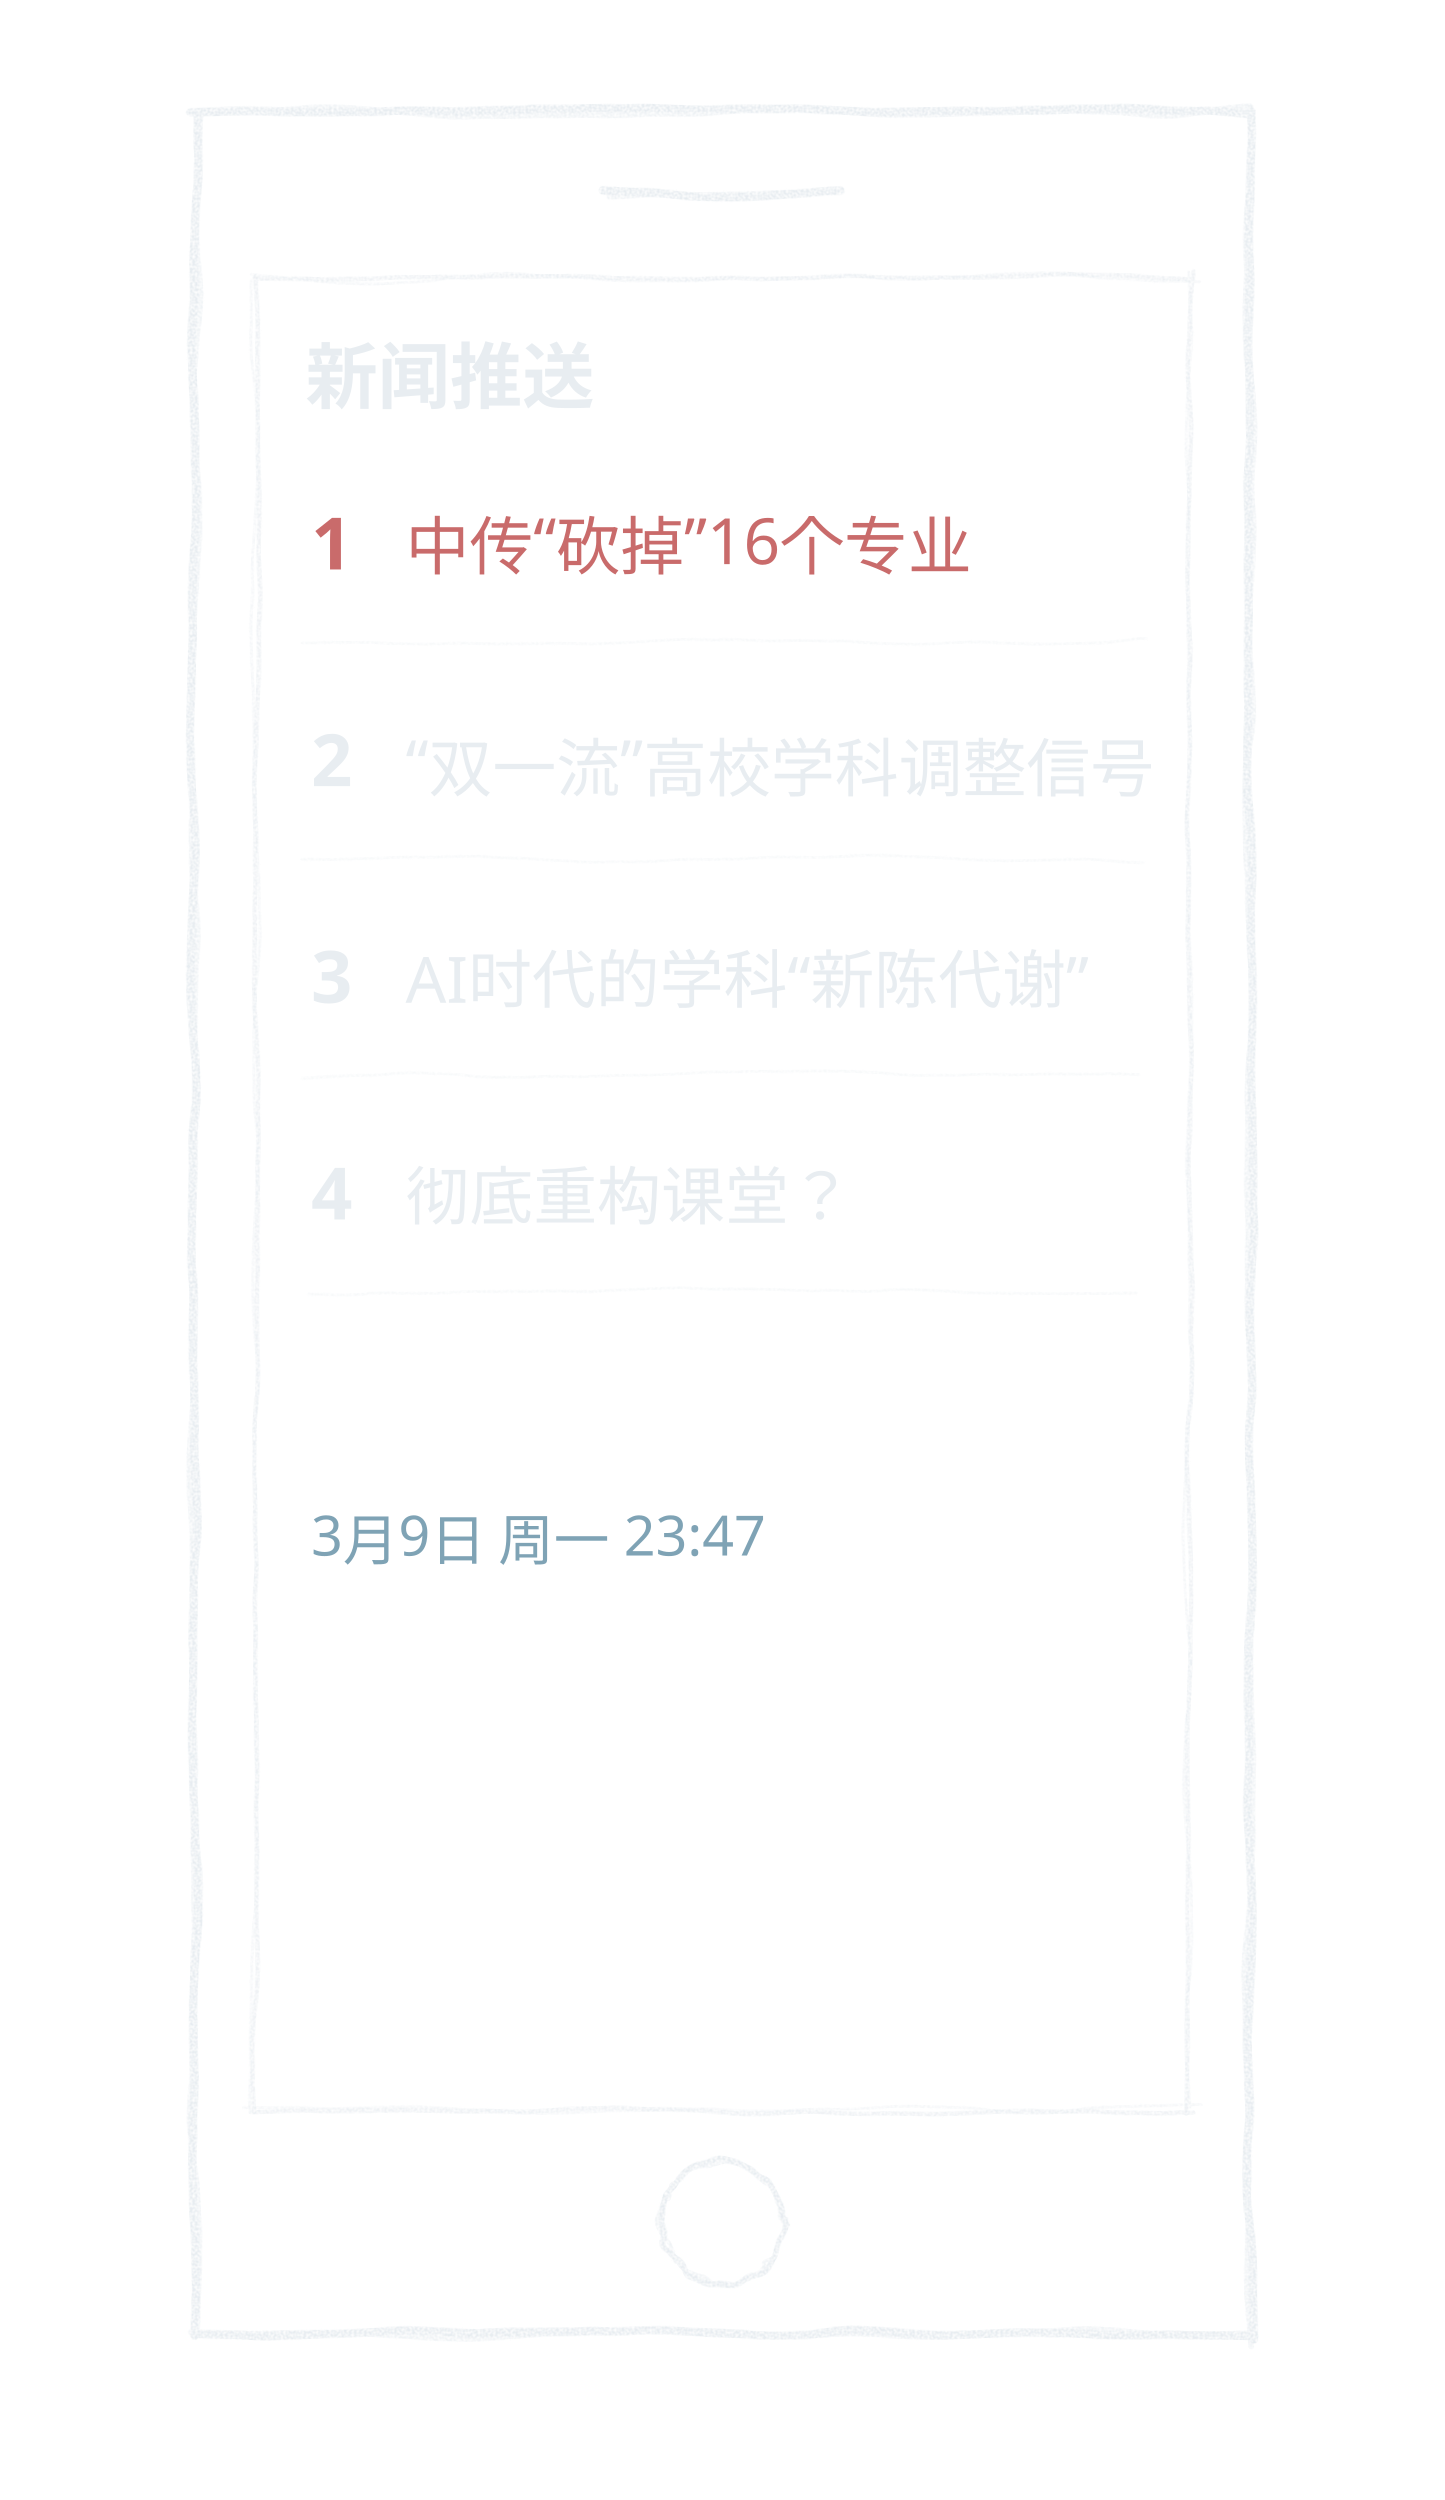
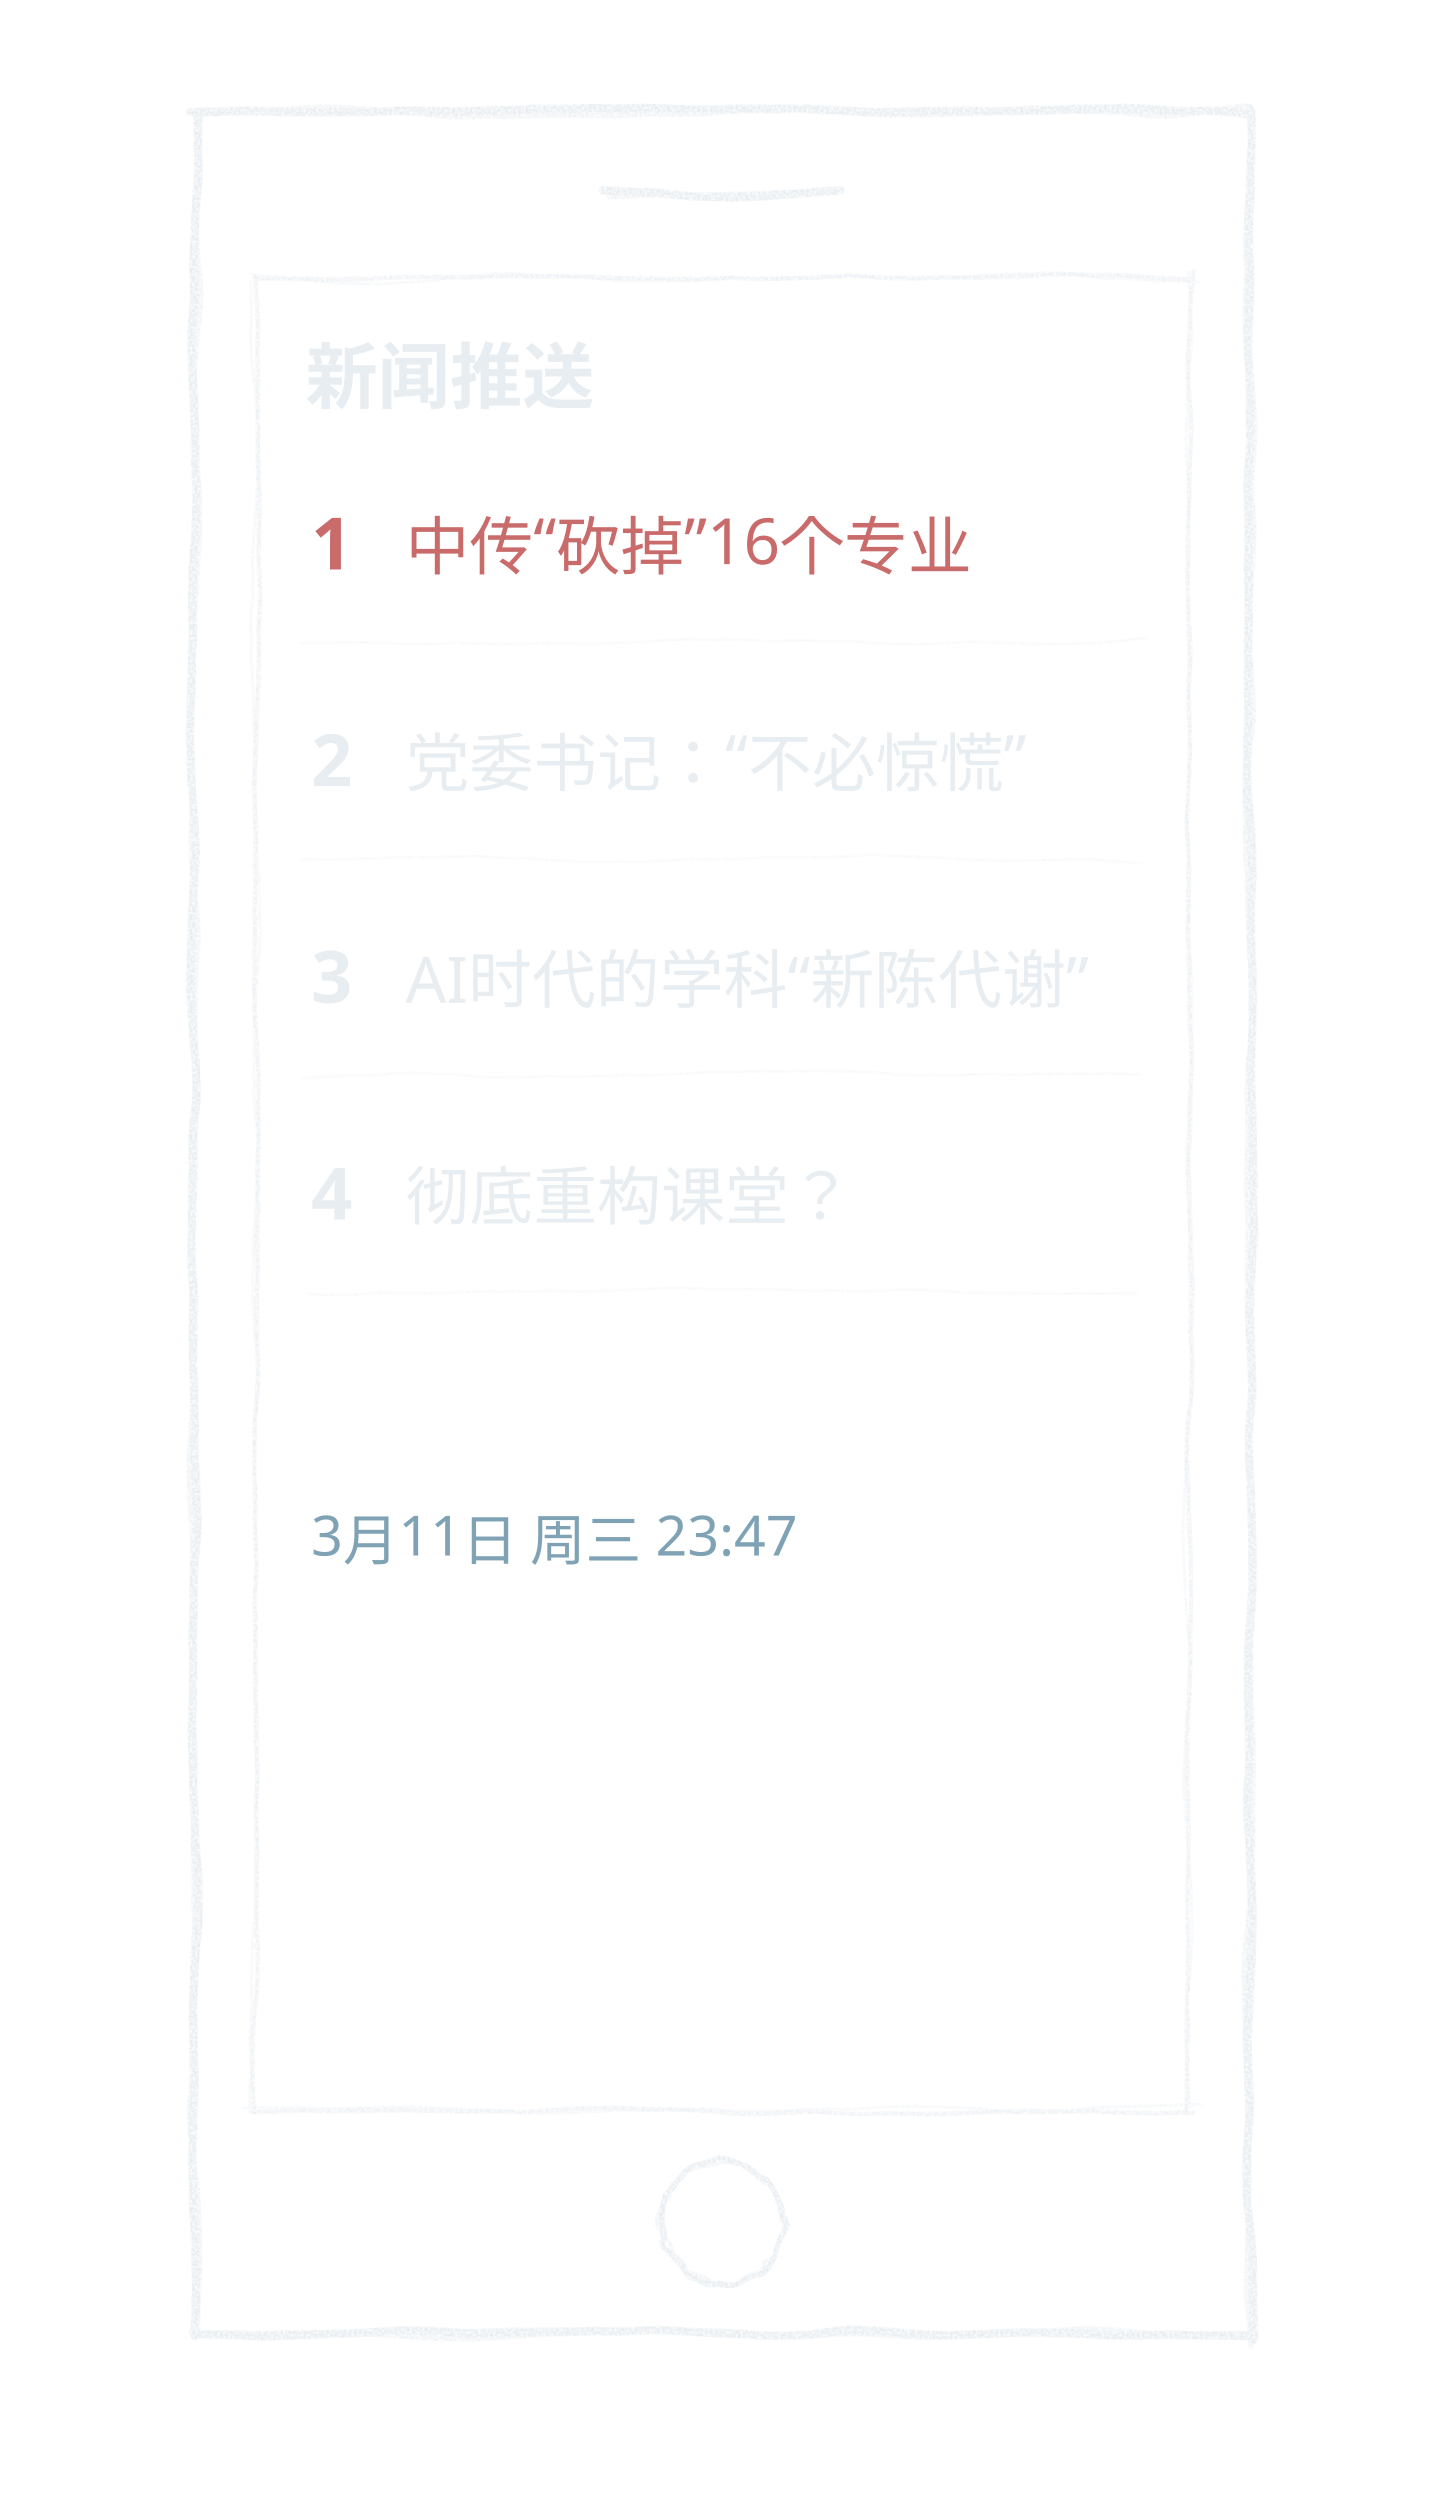
<svg xmlns="http://www.w3.org/2000/svg" viewBox="0 0 520 900" width="520" height="900">
  <defs>
    <filter id="chalk" x="-5%" y="-5%" width="110%" height="110%">
      <feTurbulence type="fractalNoise" baseFrequency="0.035" numOctaves="2" seed="4" result="warp" />
      <feDisplacementMap in="SourceGraphic" in2="warp" scale="2" xChannelSelector="R" yChannelSelector="G" result="w" />
      <feTurbulence type="fractalNoise" baseFrequency="1.1" numOctaves="1" seed="9" result="g" />
      <feColorMatrix in="g" type="matrix" values="0 0 0 0 0  0 0 0 0 0  0 0 0 0 0  0 0 0 -1.7 1.5" result="gm" />
      <feComposite in="w" in2="gm" operator="in" />
    </filter>
    <filter id="soft" x="-5%" y="-5%" width="110%" height="110%">
      <feTurbulence type="fractalNoise" baseFrequency="0.9" numOctaves="1" seed="2" result="g" />
      <feColorMatrix in="g" type="matrix" values="0 0 0 0 0  0 0 0 0 0  0 0 0 0 0  0 0 0 -1.6 1.45" result="gm" />
      <feComposite in="SourceGraphic" in2="gm" operator="in" />
    </filter>
    <filter id="brush" x="-10%" y="-20%" width="120%" height="140%">
      <feTurbulence type="fractalNoise" baseFrequency="0.012 0.09" numOctaves="3" seed="6" result="t" />
      <feDisplacementMap in="SourceGraphic" in2="t" scale="34" xChannelSelector="R" yChannelSelector="G" result="d" />
      <feTurbulence type="fractalNoise" baseFrequency="0.6 0.05" numOctaves="2" seed="1" result="s" />
      <feColorMatrix in="s" type="matrix" values="0 0 0 0 0  0 0 0 0 0  0 0 0 0 0  0 0 0 -1.3 1.5" result="sm" />
      <feComposite in="d" in2="sm" operator="in" />
    </filter>
  </defs>
  <g filter="url(#chalk)">
    <path d="M68.6,40.5 Q68.6,40.5 83.1,40.2 Q97.5,39.9 110.5,40.4 Q123.5,40.8 137.9,40.4 Q152.3,40.0 165.4,39.6 Q178.6,39.3 191.5,39.4 Q204.3,39.6 218.7,39.2 Q233.1,38.8 247.0,39.0 Q260.8,39.3 273.6,39.0 Q286.4,38.7 301.0,39.7 Q315.7,40.7 329.1,40.5 Q342.5,40.3 354.9,39.9 Q367.3,39.5 381.5,39.2 Q395.7,38.9 409.9,39.3 Q424.1,39.6 436.8,40.3 L449.5,40.9" fill="none" stroke="#e8edf1" stroke-width="3.00" stroke-linecap="round" opacity="1.00" />
    <path d="M71.6,39.8 Q71.6,39.8 84.5,39.5 Q97.4,39.3 110.8,38.9 Q124.2,38.6 136.8,40.1 Q149.4,41.6 163.4,41.4 Q177.4,41.3 190.9,41.7 Q204.4,42.1 219.5,41.6 Q234.6,41.1 247.9,40.8 Q261.2,40.4 274.7,39.3 Q288.2,38.3 301.2,39.9 Q314.2,41.5 327.1,41.7 Q340.1,41.9 355.2,40.7 Q370.3,39.6 382.7,39.7 Q395.1,39.8 408.7,41.0 Q422.3,42.2 436.1,40.0 L449.8,37.9" fill="none" stroke="#e8edf1" stroke-width="1.95" stroke-linecap="round" opacity="0.65" />
    <path d="M450.6,39.9 Q450.6,39.9 450.3,53.3 Q450.0,66.6 450.1,80.3 Q450.1,94.0 449.7,107.2 Q449.2,120.3 449.7,133.7 Q450.2,147.0 449.6,159.7 Q449.1,172.4 449.3,186.8 Q449.6,201.2 449.6,214.1 Q449.6,226.9 449.5,239.6 Q449.5,252.2 449.1,266.6 Q448.8,280.9 449.8,293.6 Q450.8,306.3 450.6,320.1 Q450.5,333.8 450.8,347.6 Q451.1,361.3 450.4,374.7 Q449.7,388.0 450.5,400.8 Q451.3,413.6 451.2,426.8 Q451.1,440.0 450.4,453.0 Q449.7,466.0 450.4,479.2 Q451.1,492.4 449.9,506.6 Q448.8,520.9 449.8,533.7 Q450.8,546.6 450.9,559.3 Q450.9,572.1 450.1,585.7 Q449.3,599.4 449.5,612.6 Q449.8,625.7 449.3,639.3 Q448.8,652.9 450.0,667.1 Q451.1,681.4 450.9,694.0 Q450.7,706.6 450.0,720.6 Q449.3,734.6 449.7,747.6 Q450.1,760.6 449.4,773.3 Q448.7,785.9 449.8,800.0 Q450.9,814.2 451.0,828.0 L451.1,841.8" fill="none" stroke="#e8edf1" stroke-width="3.00" stroke-linecap="round" opacity="1.00" />
    <path d="M450.4,38.2 Q450.4,38.2 449.8,52.5 Q449.1,66.8 449.1,80.7 Q449.0,94.5 448.4,107.7 Q447.8,120.8 449.9,132.7 Q452.0,144.5 451.2,159.3 Q450.4,174.0 451.0,187.2 Q451.6,200.4 450.2,213.3 Q448.9,226.2 450.5,240.7 Q452.1,255.2 450.2,266.7 Q448.4,278.2 448.3,291.4 Q448.2,304.5 449.0,318.1 Q449.8,331.7 450.7,346.2 Q451.6,360.7 450.0,373.8 Q448.3,386.8 448.8,400.1 Q449.2,413.3 449.0,425.9 Q448.7,438.5 448.7,452.3 Q448.6,466.1 449.8,479.8 Q450.9,493.6 449.5,507.3 Q448.0,520.9 449.8,534.4 Q451.7,547.9 451.5,559.5 Q451.3,571.1 450.6,584.6 Q449.8,598.0 450.5,611.6 Q451.2,625.2 451.1,638.7 Q450.9,652.2 450.9,665.7 Q450.9,679.2 449.4,692.7 Q447.9,706.2 448.5,720.6 Q449.1,735.1 449.1,747.6 Q449.1,760.0 449.7,774.3 Q450.2,788.7 449.2,801.2 Q448.2,813.8 449.1,829.1 L450.0,844.4" fill="none" stroke="#e8edf1" stroke-width="1.95" stroke-linecap="round" opacity="0.65" />
    <path d="M451.1,840.6 Q451.1,840.6 437.0,840.4 Q422.9,840.2 408.7,840.5 Q394.5,840.9 382.2,840.2 Q369.9,839.6 355.4,840.5 Q340.9,841.4 327.1,840.1 Q313.2,838.8 299.6,839.8 Q285.9,840.9 273.3,840.4 Q260.7,839.9 247.0,839.3 Q233.2,838.7 219.7,839.2 Q206.1,839.8 192.4,839.8 Q178.6,839.7 164.9,839.5 Q151.2,839.2 137.1,839.5 Q123.0,839.8 109.7,840.2 Q96.4,840.6 82.9,840.6 L69.3,840.6" fill="none" stroke="#e8edf1" stroke-width="3.00" stroke-linecap="round" opacity="1.00" />
    <path d="M449.1,839.5 Q449.1,839.5 435.9,840.0 Q422.8,840.6 410.3,839.4 Q397.8,838.1 383.1,839.1 Q368.5,840.0 355.4,840.9 Q342.4,841.7 329.0,841.2 Q315.5,840.6 301.9,840.7 Q288.3,840.8 275.0,840.8 Q261.6,840.9 247.6,839.9 Q233.7,838.9 220.6,839.2 Q207.6,839.5 193.3,840.5 Q179.1,841.5 166.3,841.8 Q153.5,842.2 137.8,840.7 Q122.1,839.2 109.2,839.3 Q96.3,839.5 82.2,839.9 L68.1,840.2" fill="none" stroke="#e8edf1" stroke-width="1.95" stroke-linecap="round" opacity="0.65" />
    <path d="M69.4,841.3 Q69.4,841.3 70.1,827.3 Q70.7,813.2 69.8,800.6 Q68.9,787.9 69.7,773.6 Q70.6,759.2 70.1,746.5 Q69.5,733.7 70.0,719.9 Q70.5,706.0 70.9,692.7 Q71.3,679.5 70.3,666.9 Q69.3,654.3 69.2,640.7 Q69.0,627.2 69.1,613.7 Q69.2,600.3 69.3,586.6 Q69.4,573.0 70.3,559.8 Q71.2,546.6 70.5,533.5 Q69.8,520.3 69.6,506.4 Q69.4,492.4 69.5,479.2 Q69.7,466.0 69.4,453.7 Q69.1,441.3 68.9,427.7 Q68.7,414.2 70.0,400.7 Q71.2,387.2 69.9,373.6 Q68.7,360.0 68.7,346.8 Q68.7,333.6 69.6,319.8 Q70.6,305.9 69.6,293.0 Q68.6,280.1 68.7,266.5 Q68.9,252.8 69.4,240.3 Q69.9,227.8 69.8,213.4 Q69.6,199.0 70.2,186.6 Q70.8,174.2 70.4,159.8 Q70.1,145.4 69.6,132.6 Q69.1,119.7 69.6,106.1 Q70.1,92.6 70.5,80.1 Q70.8,67.6 71.0,54.3 L71.2,41.0" fill="none" stroke="#e8edf1" stroke-width="3.00" stroke-linecap="round" opacity="1.00" />
    <path d="M70.4,838.2 Q70.4,838.2 71.1,826.3 Q71.8,814.4 71.5,799.9 Q71.2,785.3 69.6,773.3 Q68.0,761.4 69.3,747.6 Q70.5,733.9 70.2,720.9 Q69.9,708.0 69.6,693.5 Q69.3,679.0 69.3,665.7 Q69.3,652.4 70.0,640.4 Q70.6,628.4 69.3,613.2 Q68.1,598.1 69.1,586.1 Q70.1,574.1 69.3,559.9 Q68.6,545.6 68.3,531.8 Q68.0,517.9 69.0,506.0 Q70.0,494.1 70.3,479.6 Q70.7,465.1 69.5,453.5 Q68.2,441.9 69.2,427.4 Q70.2,412.9 70.5,400.3 Q70.9,387.7 70.5,372.9 Q70.1,358.1 70.8,345.1 Q71.5,332.1 69.7,319.0 Q67.9,306.0 69.0,293.3 Q70.1,280.6 69.3,267.4 Q68.5,254.3 69.3,239.7 Q70.0,225.2 70.8,213.3 Q71.6,201.4 71.7,187.8 Q71.8,174.1 70.3,161.0 Q68.7,147.9 70.3,134.0 Q71.8,120.1 71.8,107.8 Q71.8,95.4 70.7,82.0 Q69.5,68.6 70.7,55.0 L72.0,41.3" fill="none" stroke="#e8edf1" stroke-width="1.95" stroke-linecap="round" opacity="0.65" />
    <path d="M91.5,100.3 Q91.5,100.3 105.9,100.5 Q120.3,100.7 134.4,99.9 Q148.4,99.1 162.8,99.6 Q177.2,100.1 191.1,99.6 Q205.1,99.2 219.2,99.7 Q233.4,100.2 247.1,100.4 Q260.8,100.7 274.9,100.1 Q289.1,99.6 302.0,99.7 Q314.8,99.7 329.0,99.9 Q343.1,100.1 358.0,99.9 Q372.9,99.6 385.9,99.1 Q399.0,98.7 413.4,99.5 L427.9,100.2" fill="none" stroke="#e8edf1" stroke-width="1.60" stroke-linecap="round" opacity="0.70" />
    <path d="M90.2,98.7 Q90.2,98.7 104.2,100.3 Q118.2,101.9 133.2,101.8 Q148.1,101.8 162.1,100.0 Q176.1,98.3 189.4,99.0 Q202.8,99.7 217.7,100.4 Q232.6,101.2 246.9,100.9 Q261.1,100.7 274.0,100.2 Q286.9,99.7 301.2,99.8 Q315.5,100.0 329.2,100.1 Q342.9,100.2 357.4,99.0 Q371.8,97.9 386.6,99.2 Q401.4,100.4 416.7,100.7 L431.9,101.1" fill="none" stroke="#e8edf1" stroke-width="1.04" stroke-linecap="round" opacity="0.45" />
    <path d="M429.4,97.2 Q429.4,97.2 428.5,111.1 Q427.7,125.0 428.1,139.0 Q428.5,153.0 428.3,166.8 Q428.2,180.6 427.7,192.7 Q427.2,204.8 427.9,218.9 Q428.7,232.9 428.3,245.0 Q428.0,257.2 427.8,271.4 Q427.6,285.7 427.8,298.4 Q428.0,311.1 427.8,324.5 Q427.7,338.0 428.0,351.3 Q428.3,364.5 428.6,377.8 Q429.0,391.1 428.3,403.6 Q427.6,416.1 428.2,430.1 Q428.8,444.0 429.0,456.4 Q429.2,468.8 429.1,482.9 Q429.0,497.1 427.9,509.5 Q426.8,521.9 427.6,534.8 Q428.4,547.8 428.7,561.2 Q428.9,574.5 428.7,587.8 Q428.5,601.0 427.9,614.1 Q427.2,627.2 427.6,641.1 Q428.0,655.0 427.6,668.2 Q427.2,681.3 427.4,694.5 Q427.5,707.6 427.6,720.2 Q427.6,732.7 427.3,747.0 L427.0,761.2" fill="none" stroke="#e8edf1" stroke-width="1.60" stroke-linecap="round" opacity="0.70" />
    <path d="M427.6,97.6 Q427.6,97.6 428.7,112.3 Q429.7,127.1 427.8,140.5 Q425.9,153.8 427.1,166.4 Q428.4,178.9 428.2,193.3 Q428.0,207.7 427.7,220.1 Q427.4,232.6 428.0,245.2 Q428.6,257.8 428.0,271.9 Q427.3,285.9 428.0,298.5 Q428.6,311.0 428.3,323.7 Q428.1,336.4 428.7,349.1 Q429.3,361.8 429.0,376.0 Q428.6,390.2 427.7,403.7 Q426.8,417.2 427.6,429.3 Q428.4,441.3 428.2,454.7 Q428.0,468.1 428.6,481.7 Q429.3,495.2 428.3,508.2 Q427.2,521.1 426.6,534.3 Q426.0,547.4 426.2,561.6 Q426.4,575.8 428.0,588.1 Q429.6,600.4 427.9,614.3 Q426.3,628.2 426.3,641.1 Q426.3,654.0 427.7,666.7 Q429.2,679.5 429.0,693.4 Q428.9,707.4 427.5,719.9 Q426.1,732.4 427.3,745.7 L428.4,758.9" fill="none" stroke="#e8edf1" stroke-width="1.04" stroke-linecap="round" opacity="0.45" />
    <path d="M429.6,760.9 Q429.6,760.9 414.8,760.7 Q400.1,760.5 385.3,760.0 Q370.6,759.4 357.1,760.3 Q343.5,761.2 329.5,761.0 Q315.6,760.8 301.1,760.4 Q286.7,760.0 273.9,760.4 Q261.1,760.8 246.7,759.9 Q232.2,759.1 218.7,759.0 Q205.2,758.8 191.2,759.8 Q177.3,760.8 163.0,760.4 Q148.6,760.1 133.8,759.8 Q119.1,759.6 105.1,760.0 L91.1,760.4" fill="none" stroke="#e8edf1" stroke-width="1.60" stroke-linecap="round" opacity="0.70" />
    <path d="M432.5,758.0 Q432.5,758.0 415.8,758.1 Q399.0,758.2 385.1,759.7 Q371.2,761.3 358.2,759.9 Q345.1,758.4 330.1,758.3 Q315.1,758.3 301.9,759.0 Q288.7,759.7 273.8,759.6 Q258.8,759.4 246.2,759.6 Q233.6,759.7 219.2,760.1 Q204.9,760.6 190.4,760.4 Q175.9,760.3 161.6,759.5 Q147.4,758.6 133.7,758.9 Q120.0,759.1 104.0,758.9 L88.0,758.6" fill="none" stroke="#e8edf1" stroke-width="1.04" stroke-linecap="round" opacity="0.45" />
    <path d="M91.8,760.2 Q91.8,760.2 91.2,746.5 Q90.7,732.8 91.9,719.8 Q93.0,706.7 92.7,693.4 Q92.5,680.0 92.4,667.2 Q92.4,654.3 92.5,641.2 Q92.7,628.1 92.2,614.5 Q91.7,601.0 92.0,588.6 Q92.3,576.1 92.4,562.4 Q92.5,548.7 92.0,536.1 Q91.5,523.5 92.2,509.3 Q93.0,495.0 92.7,482.7 Q92.5,470.4 92.5,457.4 Q92.5,444.5 92.8,430.3 Q93.1,416.1 93.2,403.0 Q93.4,389.9 92.5,377.6 Q91.7,365.3 91.4,351.3 Q91.1,337.3 91.7,323.9 Q92.4,310.6 91.9,298.1 Q91.3,285.6 91.8,272.4 Q92.3,259.1 92.6,246.1 Q92.8,233.0 93.0,219.8 Q93.1,206.5 93.2,192.9 Q93.3,179.2 93.0,166.0 Q92.6,152.8 92.9,139.8 Q93.3,126.8 92.6,113.1 L91.8,99.4" fill="none" stroke="#e8edf1" stroke-width="1.60" stroke-linecap="round" opacity="0.70" />
    <path d="M90.3,760.6 Q90.3,760.6 90.4,746.0 Q90.4,731.4 90.3,719.2 Q90.2,707.0 91.7,692.9 Q93.2,678.8 92.9,665.7 Q92.6,652.7 92.3,639.9 Q92.0,627.1 91.9,614.8 Q91.8,602.5 91.7,588.6 Q91.6,574.7 92.3,560.9 Q93.0,547.1 92.2,535.2 Q91.3,523.3 92.4,510.7 Q93.5,498.1 92.2,484.2 Q90.9,470.2 91.0,457.1 Q91.2,444.1 92.4,429.6 Q93.6,415.2 92.4,403.8 Q91.3,392.4 91.3,378.5 Q91.3,364.6 92.4,350.6 Q93.4,336.6 93.3,322.8 Q93.3,309.0 92.3,296.1 Q91.3,283.3 91.3,270.2 Q91.3,257.1 90.6,245.2 Q89.9,233.4 90.2,219.6 Q90.5,205.9 91.4,193.3 Q92.2,180.8 92.9,167.1 Q93.6,153.3 92.0,140.5 Q90.5,127.6 90.4,114.2 L90.2,100.8" fill="none" stroke="#e8edf1" stroke-width="1.04" stroke-linecap="round" opacity="0.45" />
    <path d="M281.6,798.5 Q281.6,798.5 282.3,800.2 Q283.0,801.9 282.5,803.0 Q282.1,804.0 281.0,805.8 Q279.9,807.6 279.3,810.0 Q278.7,812.3 278.5,812.7 Q278.2,813.0 276.9,815.4 Q275.6,817.9 273.5,818.6 Q271.4,819.3 270.3,819.4 Q269.1,819.5 267.2,821.1 Q265.3,822.8 263.9,822.9 Q262.5,823.1 259.7,822.8 Q256.8,822.5 255.6,822.5 Q254.4,822.4 252.3,821.4 Q250.2,820.3 248.6,819.8 Q246.9,819.3 246.4,817.1 Q245.8,815.0 244.0,813.8 Q242.3,812.7 241.7,811.9 Q241.2,811.1 239.7,810.0 Q238.1,808.8 238.9,806.4 Q239.7,804.0 239.0,802.1 Q238.2,800.3 238.4,798.6 Q238.5,796.8 238.6,795.6 Q238.8,794.4 239.1,792.1 Q239.3,789.8 241.0,788.2 Q242.8,786.6 242.9,786.2 Q243.1,785.8 244.5,783.9 Q246.0,782.0 247.7,780.9 Q249.4,779.8 251.1,779.5 Q252.8,779.2 254.2,778.8 Q255.6,778.3 257.2,777.6 Q258.9,776.8 260.9,777.2 Q262.9,777.6 264.8,778.1 Q266.7,778.6 269.0,779.8 Q271.3,781.0 272.3,782.1 Q273.3,783.3 274.9,783.8 Q276.5,784.3 277.5,786.3 Q278.5,788.3 279.3,789.8 Q280.0,791.4 280.8,793.3 Q281.5,795.2 281.4,796.6 Q281.2,797.9 282.3,799.5 L283.3,801.1" fill="none" stroke="#e8edf1" stroke-width="2.00" stroke-linecap="round" opacity="1.00" />
    <path d="M282.9,798.7 Q282.9,798.7 282.9,800.8 Q282.8,802.9 282.0,804.2 Q281.1,805.5 279.9,808.4 Q278.7,811.3 278.6,812.3 Q278.5,813.3 276.3,813.9 Q274.1,814.5 274.6,815.5 Q275.0,816.4 272.7,818.4 Q270.3,820.4 268.6,820.7 Q267.0,821.1 266.3,822.0 Q265.5,822.9 262.3,822.3 Q259.0,821.7 257.7,822.1 Q256.3,822.5 255.2,821.2 Q254.0,819.9 252.4,819.6 Q250.9,819.3 248.0,818.1 Q245.1,816.9 244.5,815.6 Q243.9,814.3 243.4,814.6 Q242.9,815.0 242.6,812.8 Q242.2,810.5 241.4,808.6 Q240.6,806.7 239.6,805.9 Q238.6,805.0 237.4,802.2 Q236.2,799.3 237.0,797.6 Q237.8,795.8 238.3,793.5 Q238.8,791.2 240.0,791.5 Q241.2,791.8 241.2,788.7 Q241.2,785.6 242.5,785.6 Q243.9,785.6 245.0,784.4 Q246.1,783.2 247.4,782.0 Q248.8,780.7 251.6,780.2 Q254.3,779.7 254.7,779.9 Q255.0,780.2 258.4,779.0 Q261.7,777.9 263.5,778.3 Q265.2,778.7 265.5,778.7 Q265.7,778.7 268.6,779.6 Q271.6,780.4 271.4,780.7 Q271.3,781.0 272.9,783.0 Q274.5,785.1 276.5,786.1 Q278.6,787.1 279.0,789.7 Q279.4,792.3 279.9,793.3 Q280.4,794.3 280.5,795.7 Q280.5,797.0 280.6,797.9 L280.7,798.8" fill="none" stroke="#e8edf1" stroke-width="1.30" stroke-linecap="round" opacity="0.65" />
    <path d="M217.0,68.9 Q217.0,68.9 231.7,69.7 Q246.3,70.4 259.9,70.6 Q273.5,70.8 288.0,69.8 L302.5,68.8" fill="none" stroke="#e8edf1" stroke-width="3.00" stroke-linecap="round" opacity="1.00" />
    <path d="M219.2,71.1 Q219.2,71.1 234.0,70.6 Q248.8,70.1 260.5,69.7 Q272.2,69.4 286.3,69.3 L300.3,69.2" fill="none" stroke="#e8edf1" stroke-width="1.95" stroke-linecap="round" opacity="0.65" />
    <path d="M108.4,231.4 Q108.4,231.4 123.3,231.6 Q138.2,231.7 151.9,231.8 Q165.6,231.8 178.6,231.6 Q191.6,231.4 204.7,231.6 Q217.8,231.8 232.4,231.1 Q246.9,230.3 260.3,230.4 Q273.6,230.4 287.6,230.6 Q301.7,230.8 315.4,231.5 Q329.0,232.2 342.6,231.4 Q356.2,230.7 369.3,231.5 Q382.3,232.2 397.3,231.2 L412.4,230.1" fill="none" stroke="#e8edf1" stroke-width="1.00" stroke-linecap="round" opacity="0.35" />
    <path d="M109.0,309.7 Q109.0,309.7 122.8,309.3 Q136.7,308.8 151.3,308.4 Q165.8,307.9 178.5,308.7 Q191.2,309.5 205.7,309.9 Q220.2,310.3 233.3,310.0 Q246.3,309.8 260.6,309.2 Q275.0,308.5 287.6,308.4 Q300.1,308.3 314.6,308.2 Q329.0,308.0 342.3,309.1 Q355.6,310.2 368.7,309.8 Q381.9,309.4 396.9,309.8 L411.9,310.3" fill="none" stroke="#e8edf1" stroke-width="1.00" stroke-linecap="round" opacity="0.35" />
    <path d="M109.0,388.1 Q109.0,388.1 123.5,387.1 Q138.0,386.0 151.7,386.4 Q165.4,386.7 179.3,387.5 Q193.1,388.3 206.1,387.5 Q219.1,386.8 232.3,386.6 Q245.6,386.4 259.2,386.2 Q272.8,386.1 287.2,385.9 Q301.6,385.7 315.0,386.5 Q328.5,387.3 342.3,387.2 Q356.1,387.2 370.0,386.8 Q383.9,386.4 396.9,386.8 L409.8,387.2" fill="none" stroke="#e8edf1" stroke-width="1.00" stroke-linecap="round" opacity="0.35" />
    <path d="M111.2,466.2 Q111.2,466.2 124.5,466.1 Q137.8,465.9 150.8,465.4 Q163.8,465.0 177.7,464.8 Q191.5,464.6 205.1,464.8 Q218.7,464.9 232.8,464.3 Q246.8,463.7 260.3,463.8 Q273.7,464.0 288.0,464.6 Q302.2,465.1 315.3,464.8 Q328.4,464.5 342.2,465.0 Q356.0,465.6 370.0,465.4 Q383.9,465.2 396.7,465.3 L409.5,465.4" fill="none" stroke="#e8edf1" stroke-width="1.00" stroke-linecap="round" opacity="0.35" />
  </g>
  <text x="110" y="145" font-family="PingFang SC, Hiragino Sans GB, Noto Sans SC, Microsoft YaHei, sans-serif" font-size="26" fill="#e8edf1" text-anchor="start" font-weight="700" opacity="1">新闻推送</text>
  <text x="112" y="205" font-family="PingFang SC, Hiragino Sans GB, Noto Sans SC, Microsoft YaHei, sans-serif" font-size="26" fill="#c96b6b" text-anchor="start" font-weight="700" opacity="1">1</text>
  <text x="146" y="205" font-family="PingFang SC, Hiragino Sans GB, Noto Sans SC, Microsoft YaHei, sans-serif" font-size="23" fill="#c96b6b" text-anchor="start" font-weight="400" opacity="1">中传“砍掉”16个专业</text>
  <text x="112" y="283" font-family="PingFang SC, Hiragino Sans GB, Noto Sans SC, Microsoft YaHei, sans-serif" font-size="26" fill="#e8edf1" text-anchor="start" font-weight="700" opacity="1">2</text>
-   <text x="146" y="283" font-family="PingFang SC, Hiragino Sans GB, Noto Sans SC, Microsoft YaHei, sans-serif" font-size="23" fill="#e8edf1" text-anchor="start" font-weight="400" opacity="1">“双一流”高校学科调整信号</text>
+   <text x="146" y="283" font-family="PingFang SC, Hiragino Sans GB, Noto Sans SC, Microsoft YaHei, sans-serif" font-size="23" fill="#e8edf1" text-anchor="start" font-weight="400" opacity="1">党委书记：“不必惊慌”</text>
  <text x="112" y="361" font-family="PingFang SC, Hiragino Sans GB, Noto Sans SC, Microsoft YaHei, sans-serif" font-size="26" fill="#e8edf1" text-anchor="start" font-weight="700" opacity="1">3</text>
  <text x="146" y="361" font-family="PingFang SC, Hiragino Sans GB, Noto Sans SC, Microsoft YaHei, sans-serif" font-size="23" fill="#e8edf1" text-anchor="start" font-weight="400" opacity="1">AI时代的学科“新陈代谢”</text>
  <text x="112" y="439" font-family="PingFang SC, Hiragino Sans GB, Noto Sans SC, Microsoft YaHei, sans-serif" font-size="26" fill="#e8edf1" text-anchor="start" font-weight="700" opacity="1">4</text>
  <text x="146" y="439" font-family="PingFang SC, Hiragino Sans GB, Noto Sans SC, Microsoft YaHei, sans-serif" font-size="23" fill="#e8edf1" text-anchor="start" font-weight="400" opacity="1">彻底重构课堂？</text>
-   <text x="112" y="560" font-family="PingFang SC, Hiragino Sans GB, Noto Sans SC, Microsoft YaHei, sans-serif" font-size="20" fill="#7fa3b5" text-anchor="start" font-weight="400" opacity="1">3月9日  周一  23:47</text>
+   <text x="112" y="560" font-family="PingFang SC, Hiragino Sans GB, Noto Sans SC, Microsoft YaHei, sans-serif" font-size="20" fill="#7fa3b5" text-anchor="start" font-weight="400" opacity="1">3月11日  周三  23:47</text>
</svg>
